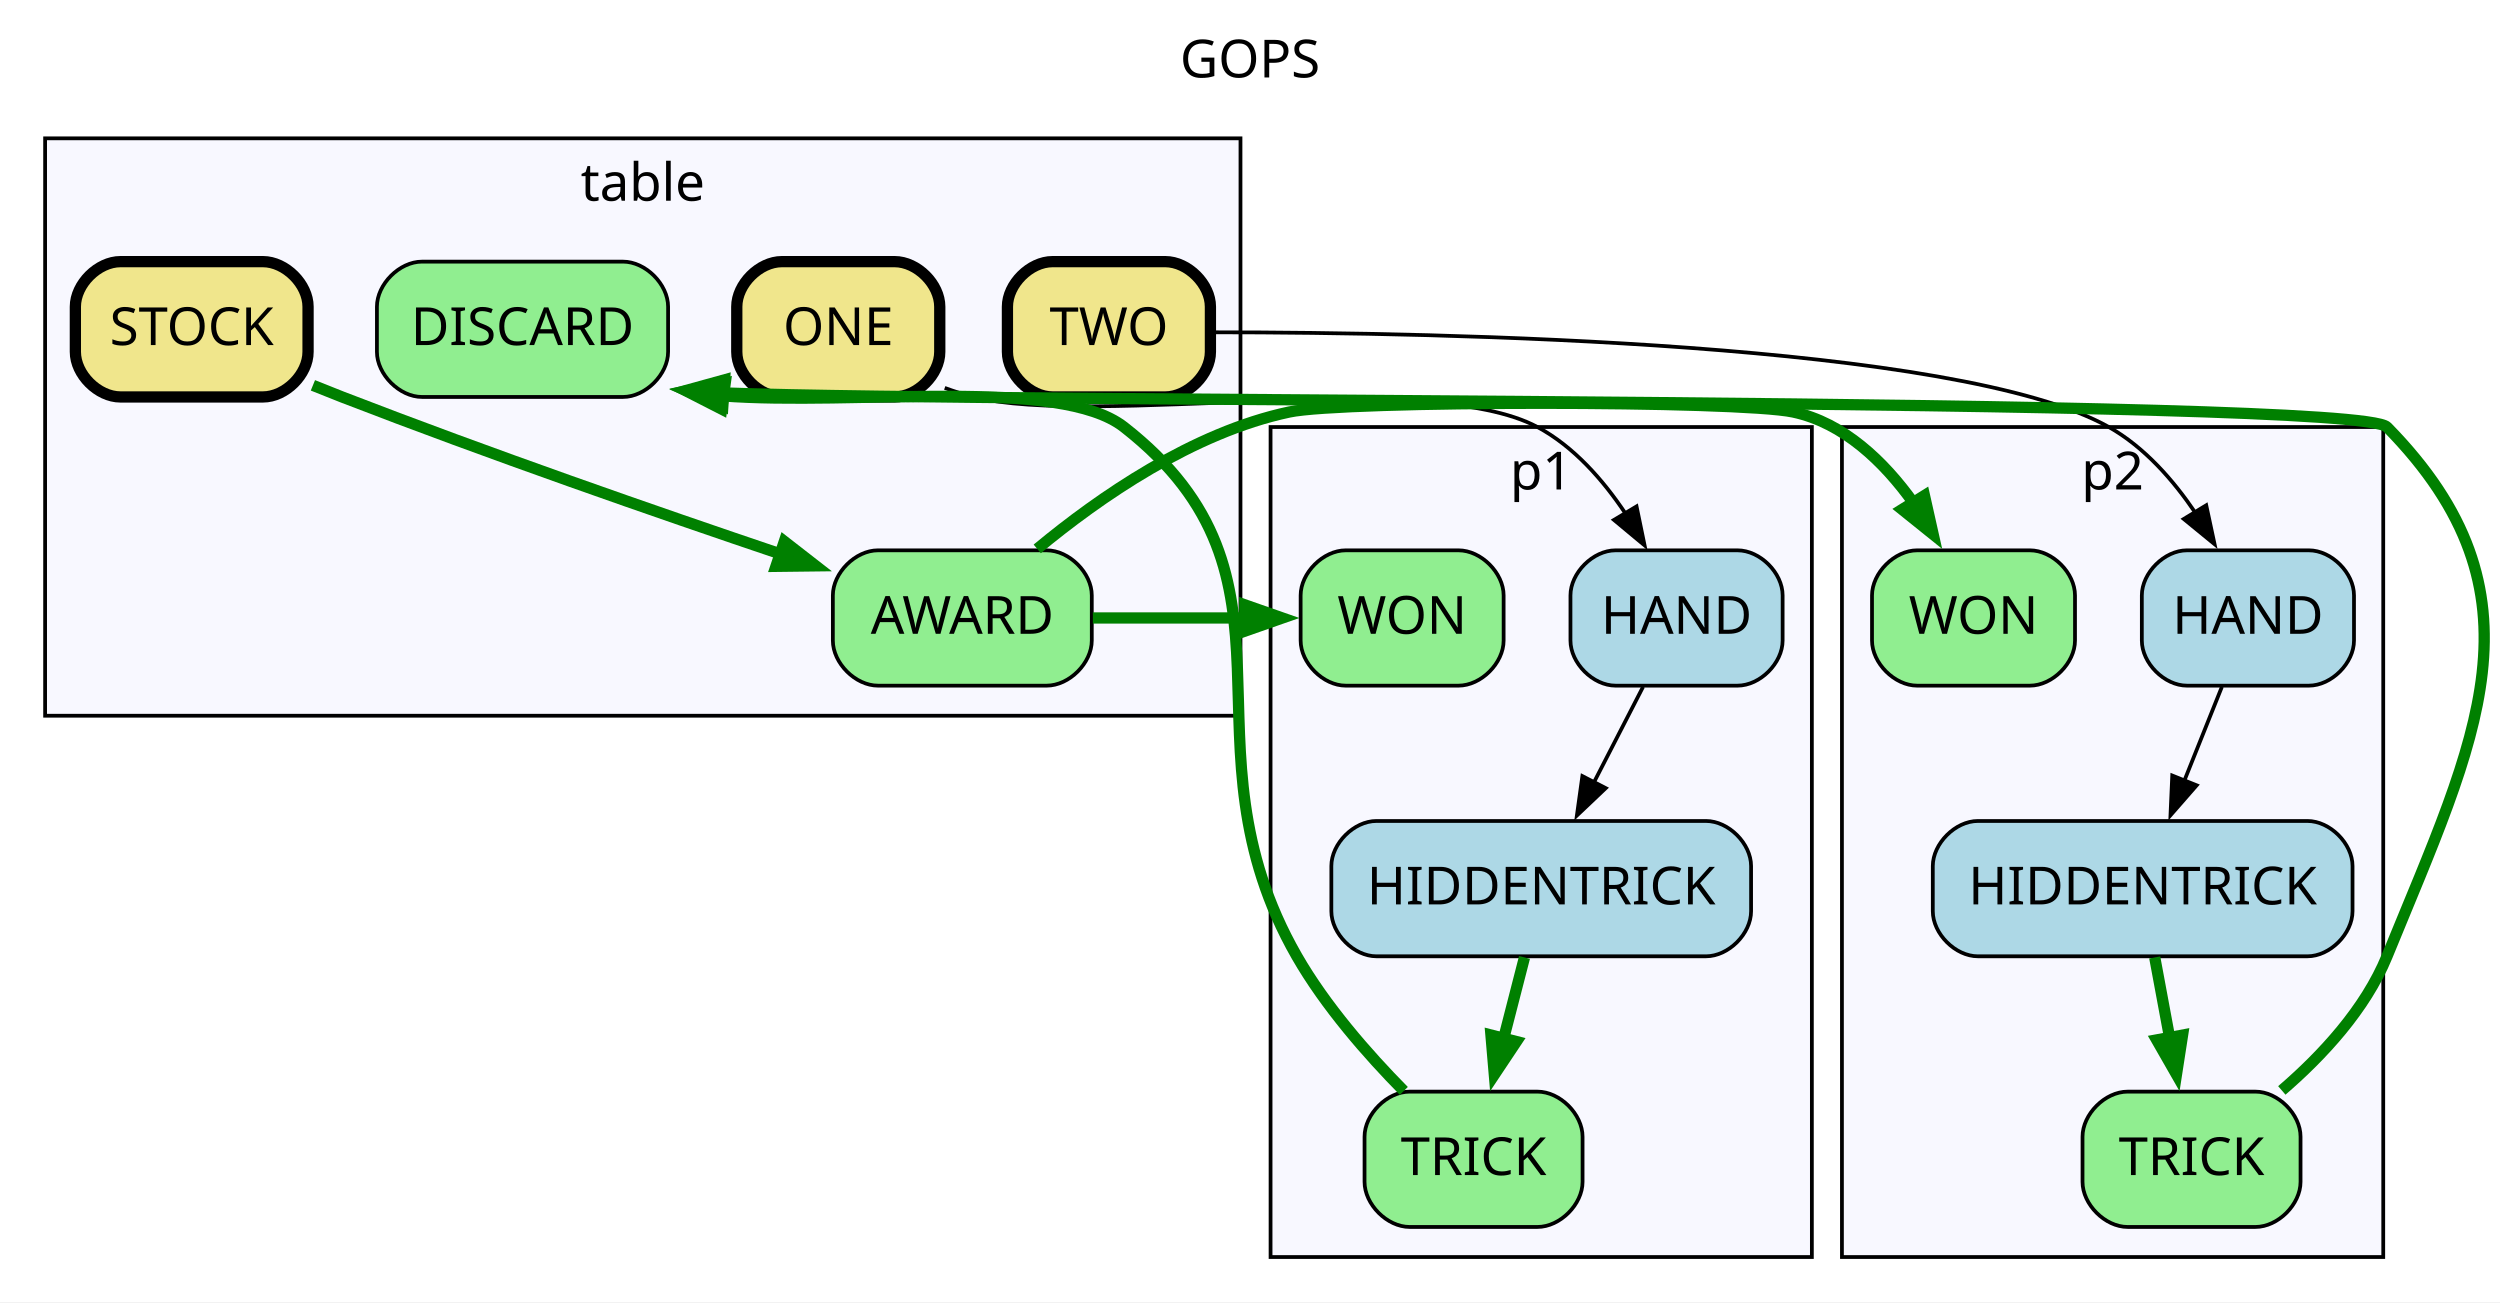
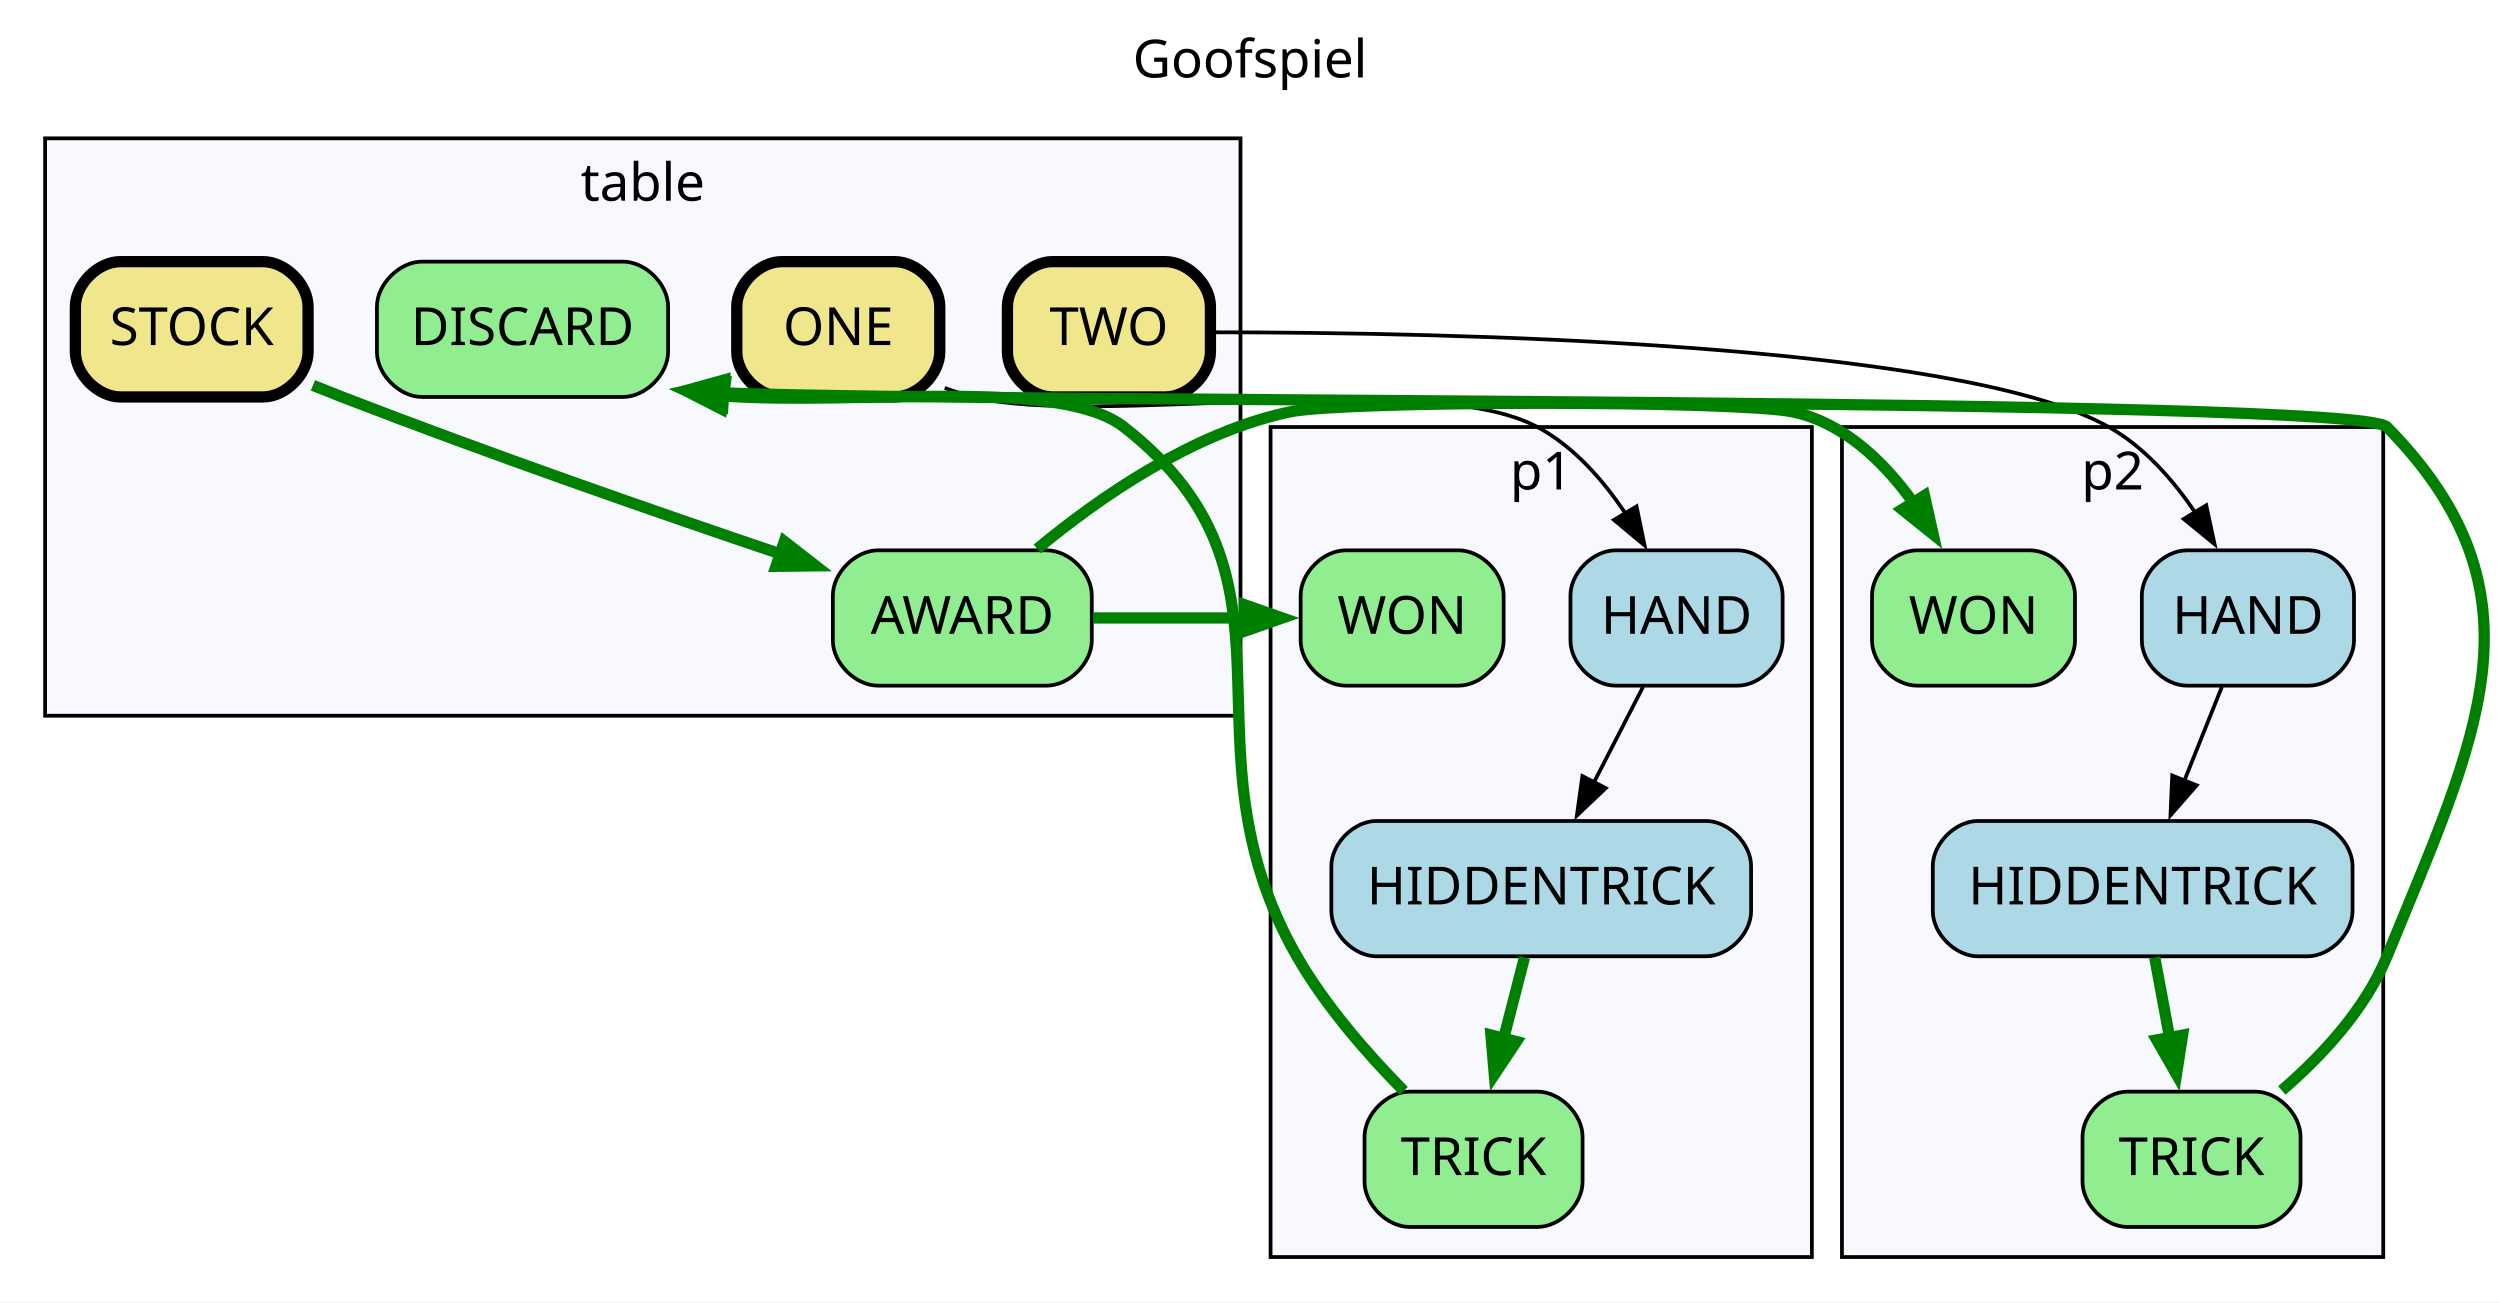
<svg xmlns="http://www.w3.org/2000/svg" width="100%" height="100%" viewBox="0.00 0.00 665.06 346.40">
  <g id="graph0" class="graph" transform="translate(4,342.4) scale(1)">
    <polygon fill="white" stroke="none" points="-4,4 -4,-342.4 661.06,-342.4 661.06,4 -4,4" />
-     <text text-anchor="middle" x="328.53" y="-321.8" font-family="Futura" font-size="14.00">GOPS</text>
+     <text text-anchor="middle" x="328.53" y="-321.8" font-family="Futura" font-size="14.00">Goofspiel</text>
    <g id="clust1" class="cluster">
      <polygon fill="ghostwhite" stroke="black" points="8,-152 8,-305.6 326,-305.6 326,-152 8,-152" />
      <text text-anchor="middle" x="167" y="-289" font-family="Futura" font-size="14.00">table</text>
    </g>
    <g id="clust2" class="cluster">
      <polygon fill="ghostwhite" stroke="black" points="334,-8 334,-228.8 478,-228.8 478,-8 334,-8" />
      <text text-anchor="middle" x="406" y="-212.2" font-family="Futura" font-size="14.00">p1</text>
    </g>
    <g id="clust3" class="cluster">
      <polygon fill="ghostwhite" stroke="black" points="486,-8 486,-228.8 630,-228.8 630,-8 486,-8" />
      <text text-anchor="middle" x="558" y="-212.2" font-family="Futura" font-size="14.00">p2</text>
    </g>
    <g id="node1" class="node">
      <path fill="khaki" stroke="black" stroke-width="3" d="M234,-272.8C234,-272.8 204,-272.8 204,-272.8 198,-272.8 192,-266.8 192,-260.8 192,-260.8 192,-248.8 192,-248.8 192,-242.8 198,-236.8 204,-236.8 204,-236.8 234,-236.8 234,-236.8 240,-236.8 246,-242.8 246,-248.8 246,-248.8 246,-260.8 246,-260.8 246,-266.8 240,-272.8 234,-272.8" />
      <text text-anchor="middle" x="219" y="-250.6" font-family="Futura" font-size="14.00">ONE</text>
    </g>
    <g id="node6" class="node">
      <path fill="lightblue" stroke="black" d="M458.22,-196C458.22,-196 425.78,-196 425.78,-196 419.78,-196 413.78,-190 413.78,-184 413.78,-184 413.78,-172 413.78,-172 413.78,-166 419.78,-160 425.78,-160 425.78,-160 458.22,-160 458.22,-160 464.22,-160 470.22,-166 470.22,-172 470.22,-172 470.22,-184 470.22,-184 470.22,-190 464.22,-196 458.22,-196" />
      <text text-anchor="middle" x="442" y="-173.8" font-family="Futura" font-size="14.00">HAND</text>
    </g>
    <g id="edge1" class="edge">
      <path fill="none" stroke="black" d="M247.32,-239.21C249.87,-238.27 252.45,-237.44 255,-236.8 287.37,-228.63 375.59,-244.58 405,-228.8 414.65,-223.62 422.48,-214.69 428.4,-205.82" />
      <polygon fill="black" stroke="black" points="431.36,-207.69 433.5,-197.31 425.35,-204.09 431.36,-207.69" />
    </g>
    <g id="node2" class="node">
      <path fill="khaki" stroke="black" stroke-width="3" d="M306,-272.8C306,-272.8 276,-272.8 276,-272.8 270,-272.8 264,-266.8 264,-260.8 264,-260.8 264,-248.8 264,-248.8 264,-242.8 270,-236.8 276,-236.8 276,-236.8 306,-236.8 306,-236.8 312,-236.8 318,-242.8 318,-248.8 318,-248.8 318,-260.8 318,-260.8 318,-266.8 312,-272.8 306,-272.8" />
      <text text-anchor="middle" x="291" y="-250.6" font-family="Futura" font-size="14.00">TWO</text>
    </g>
    <g id="node10" class="node">
      <path fill="lightblue" stroke="black" d="M610.22,-196C610.22,-196 577.78,-196 577.78,-196 571.78,-196 565.78,-190 565.78,-184 565.78,-184 565.78,-172 565.78,-172 565.78,-166 571.78,-160 577.78,-160 577.78,-160 610.22,-160 610.22,-160 616.22,-160 622.22,-166 622.22,-172 622.22,-172 622.22,-184 622.22,-184 622.22,-190 616.22,-196 610.22,-196" />
      <text text-anchor="middle" x="594" y="-173.8" font-family="Futura" font-size="14.00">HAND</text>
    </g>
    <g id="edge2" class="edge">
      <path fill="none" stroke="black" d="M319.16,-254C379.05,-253.98 516.88,-251.38 557,-228.8 566.41,-223.5 574.13,-214.71 580.03,-205.98" />
      <polygon fill="black" stroke="black" points="582.91,-207.99 585.13,-197.63 576.93,-204.34 582.91,-207.99" />
    </g>
    <g id="node3" class="node">
      <path fill="khaki" stroke="black" stroke-width="3" d="M65.95,-272.8C65.95,-272.8 28.05,-272.8 28.05,-272.8 22.05,-272.8 16.05,-266.8 16.05,-260.8 16.05,-260.8 16.05,-248.8 16.05,-248.8 16.05,-242.8 22.05,-236.8 28.05,-236.8 28.05,-236.8 65.95,-236.8 65.95,-236.8 71.95,-236.8 77.95,-242.8 77.95,-248.8 77.95,-248.8 77.95,-260.8 77.95,-260.8 77.95,-266.8 71.95,-272.8 65.95,-272.8" />
      <text text-anchor="middle" x="47" y="-250.6" font-family="Futura" font-size="14.00">STOCK</text>
    </g>
    <g id="node4" class="node">
      <path fill="lightgreen" stroke="black" d="M274.44,-196C274.44,-196 229.56,-196 229.56,-196 223.56,-196 217.56,-190 217.56,-184 217.56,-184 217.56,-172 217.56,-172 217.56,-166 223.56,-160 229.56,-160 229.56,-160 274.44,-160 274.44,-160 280.44,-160 286.44,-166 286.44,-172 286.44,-172 286.44,-184 286.44,-184 286.44,-190 280.44,-196 274.44,-196" />
      <text text-anchor="middle" x="252" y="-173.8" font-family="Futura" font-size="14.00">AWARD</text>
    </g>
    <g id="edge3" class="edge">
      <path fill="none" stroke="green" stroke-width="3" d="M79.24,-239.89C81.86,-238.82 84.47,-237.78 87,-236.8 126.01,-221.7 170.83,-206.1 203.91,-194.93" />
      <polygon fill="green" stroke="green" stroke-width="3" points="204.65,-198.37 213.01,-191.87 202.42,-191.74 204.65,-198.37" />
    </g>
    <g id="node9" class="node">
      <path fill="lightgreen" stroke="black" d="M384,-196C384,-196 354,-196 354,-196 348,-196 342,-190 342,-184 342,-184 342,-172 342,-172 342,-166 348,-160 354,-160 354,-160 384,-160 384,-160 390,-160 396,-166 396,-172 396,-172 396,-184 396,-184 396,-190 390,-196 384,-196" />
      <text text-anchor="middle" x="369" y="-173.8" font-family="Futura" font-size="14.00">WON</text>
    </g>
    <g id="edge11" class="edge">
      <path fill="none" stroke="green" stroke-width="3" d="M286.73,-178C300.33,-178 313.92,-178 327.52,-178" />
      <polygon fill="green" stroke="green" stroke-width="3" points="327.14,-181.5 337.14,-178 327.14,-174.5 327.14,-181.5" />
    </g>
    <g id="node13" class="node">
      <path fill="lightgreen" stroke="black" d="M536,-196C536,-196 506,-196 506,-196 500,-196 494,-190 494,-184 494,-184 494,-172 494,-172 494,-166 500,-160 506,-160 506,-160 536,-160 536,-160 542,-160 548,-166 548,-172 548,-172 548,-184 548,-184 548,-190 542,-196 536,-196" />
      <text text-anchor="middle" x="521" y="-173.8" font-family="Futura" font-size="14.00">WON</text>
    </g>
    <g id="edge8" class="edge">
      <path fill="none" stroke="green" stroke-width="3" d="M271.93,-196.38C288.45,-210.09 313.33,-227.35 339,-232.8 353.56,-235.89 458.44,-235.89 473,-232.8 486.48,-229.94 497.19,-219.58 505.03,-208.63" />
      <polygon fill="green" stroke="green" stroke-width="3" points="507.95,-210.57 510.27,-200.23 502.01,-206.87 507.95,-210.57" />
    </g>
    <g id="node5" class="node">
      <path fill="lightgreen" stroke="black" d="M161.73,-272.8C161.73,-272.8 108.27,-272.8 108.27,-272.8 102.27,-272.8 96.27,-266.8 96.27,-260.8 96.27,-260.8 96.27,-248.8 96.27,-248.8 96.27,-242.8 102.27,-236.8 108.27,-236.8 108.27,-236.8 161.73,-236.8 161.73,-236.8 167.73,-236.8 173.73,-242.8 173.73,-248.8 173.73,-248.8 173.73,-260.8 173.73,-260.8 173.73,-266.8 167.73,-272.8 161.73,-272.8" />
      <text text-anchor="middle" x="135" y="-250.6" font-family="Futura" font-size="14.00">DISCARD</text>
    </g>
    <g id="node7" class="node">
      <path fill="lightblue" stroke="black" d="M449.83,-124C449.83,-124 362.17,-124 362.17,-124 356.17,-124 350.17,-118 350.17,-112 350.17,-112 350.17,-100 350.17,-100 350.17,-94 356.17,-88 362.17,-88 362.17,-88 449.83,-88 449.83,-88 455.83,-88 461.83,-94 461.83,-100 461.83,-100 461.83,-112 461.83,-112 461.83,-118 455.83,-124 449.83,-124" />
      <text text-anchor="middle" x="406" y="-101.8" font-family="Futura" font-size="14.00">HIDDENTRICK</text>
    </g>
    <g id="edge4" class="edge">
      <path fill="none" stroke="black" d="M433.1,-159.7C429.13,-151.98 424.37,-142.71 419.94,-134.11" />
      <polygon fill="black" stroke="black" points="423.17,-132.74 415.49,-125.45 416.95,-135.94 423.17,-132.74" />
    </g>
    <g id="node8" class="node">
      <path fill="lightgreen" stroke="black" d="M405,-52C405,-52 371,-52 371,-52 365,-52 359,-46 359,-40 359,-40 359,-28 359,-28 359,-22 365,-16 371,-16 371,-16 405,-16 405,-16 411,-16 417,-22 417,-28 417,-28 417,-40 417,-40 417,-46 411,-52 405,-52" />
      <text text-anchor="middle" x="388" y="-29.8" font-family="Futura" font-size="14.00">TRICK</text>
    </g>
    <g id="edge6" class="edge">
      <path fill="none" stroke="green" stroke-width="3" d="M401.55,-87.7C399.87,-81.17 397.91,-73.53 396,-66.12" />
      <polygon fill="green" stroke="green" stroke-width="3" points="399.41,-65.32 393.53,-56.5 392.63,-67.06 399.41,-65.32" />
    </g>
    <g id="edge9" class="edge">
      <path fill="none" stroke="green" stroke-width="3" d="M369.45,-52.19C359.85,-61.92 348.59,-74.77 341,-88 308.25,-145.11 346.88,-188.27 295,-228.8 277.79,-242.24 223.65,-234.38 188.02,-237.1" />
      <polygon fill="green" stroke="green" stroke-width="3" points="187.98,-233.57 178.55,-238.39 188.93,-240.51 187.98,-233.57" />
    </g>
    <g id="node11" class="node">
      <path fill="lightblue" stroke="black" d="M609.83,-124C609.83,-124 522.17,-124 522.17,-124 516.17,-124 510.17,-118 510.17,-112 510.17,-112 510.17,-100 510.17,-100 510.17,-94 516.17,-88 522.17,-88 522.17,-88 609.83,-88 609.83,-88 615.83,-88 621.83,-94 621.83,-100 621.83,-100 621.83,-112 621.83,-112 621.83,-118 615.83,-124 609.83,-124" />
      <text text-anchor="middle" x="566" y="-101.8" font-family="Futura" font-size="14.00">HIDDENTRICK</text>
    </g>
    <g id="edge5" class="edge">
      <path fill="none" stroke="black" d="M587.08,-159.7C584.06,-152.15 580.45,-143.12 577.07,-134.68" />
      <polygon fill="black" stroke="black" points="580.37,-133.49 573.4,-125.51 573.87,-136.09 580.37,-133.49" />
    </g>
    <g id="node12" class="node">
      <path fill="lightgreen" stroke="black" d="M596,-52C596,-52 562,-52 562,-52 556,-52 550,-46 550,-40 550,-40 550,-28 550,-28 550,-22 556,-16 562,-16 562,-16 596,-16 596,-16 602,-16 608,-22 608,-28 608,-28 608,-40 608,-40 608,-46 602,-52 596,-52" />
      <text text-anchor="middle" x="579" y="-29.8" font-family="Futura" font-size="14.00">TRICK</text>
    </g>
    <g id="edge7" class="edge">
      <path fill="none" stroke="green" stroke-width="3" d="M569.21,-87.7C570.43,-81.17 571.84,-73.53 573.22,-66.12" />
      <polygon fill="green" stroke="green" stroke-width="3" points="576.61,-67.04 574.99,-56.57 569.73,-65.76 576.61,-67.04" />
    </g>
    <g id="edge10" class="edge">
      <path fill="none" stroke="green" stroke-width="3" d="M603.02,-52.32C613.75,-61.56 625.25,-73.92 631,-88 654.67,-145.93 674.85,-184.16 631,-228.8 623.04,-236.9 267.08,-235.03 188.46,-237.87" />
      <polygon fill="green" stroke="green" stroke-width="3" points="188.29,-234.37 178.54,-238.53 188.75,-241.35 188.29,-234.37" />
    </g>
  </g>
</svg>
